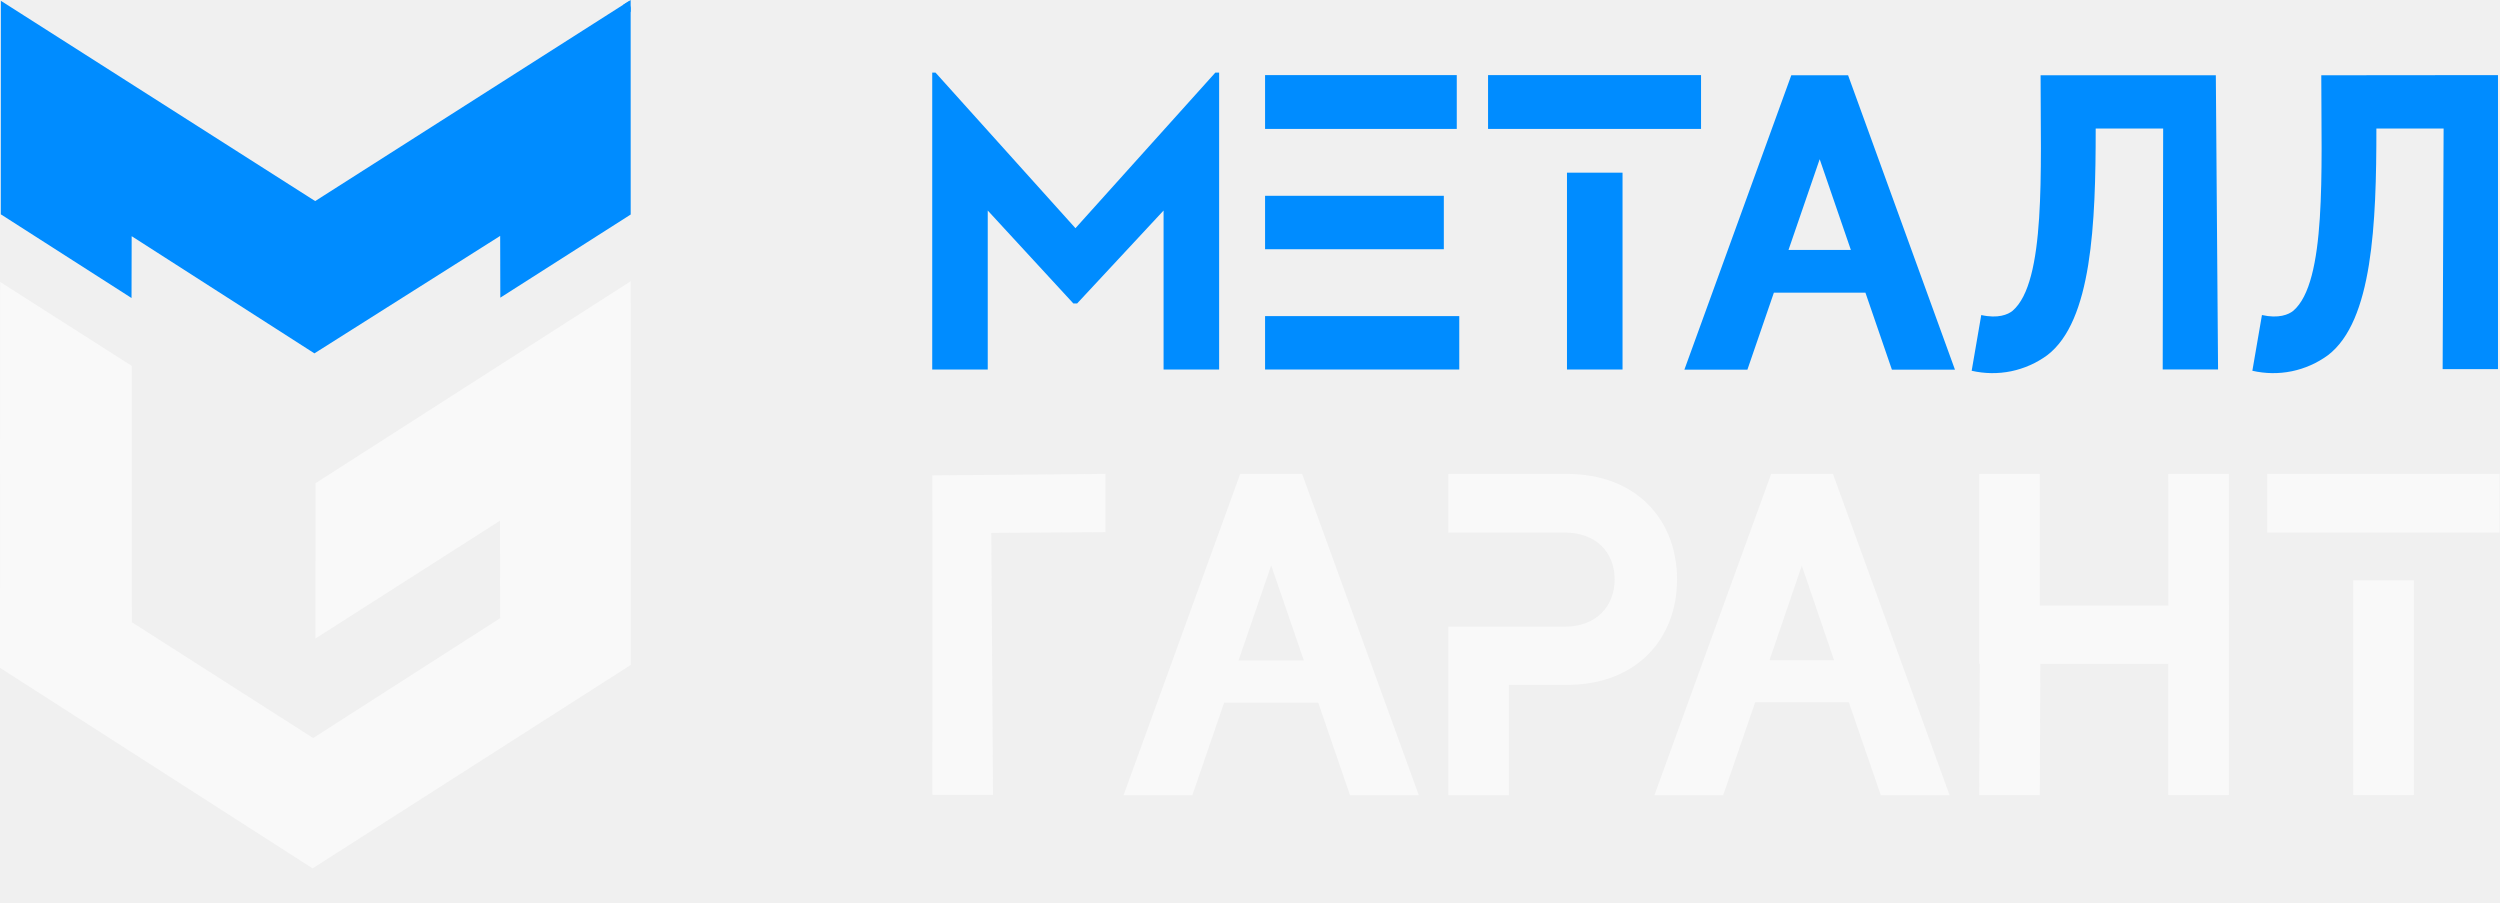
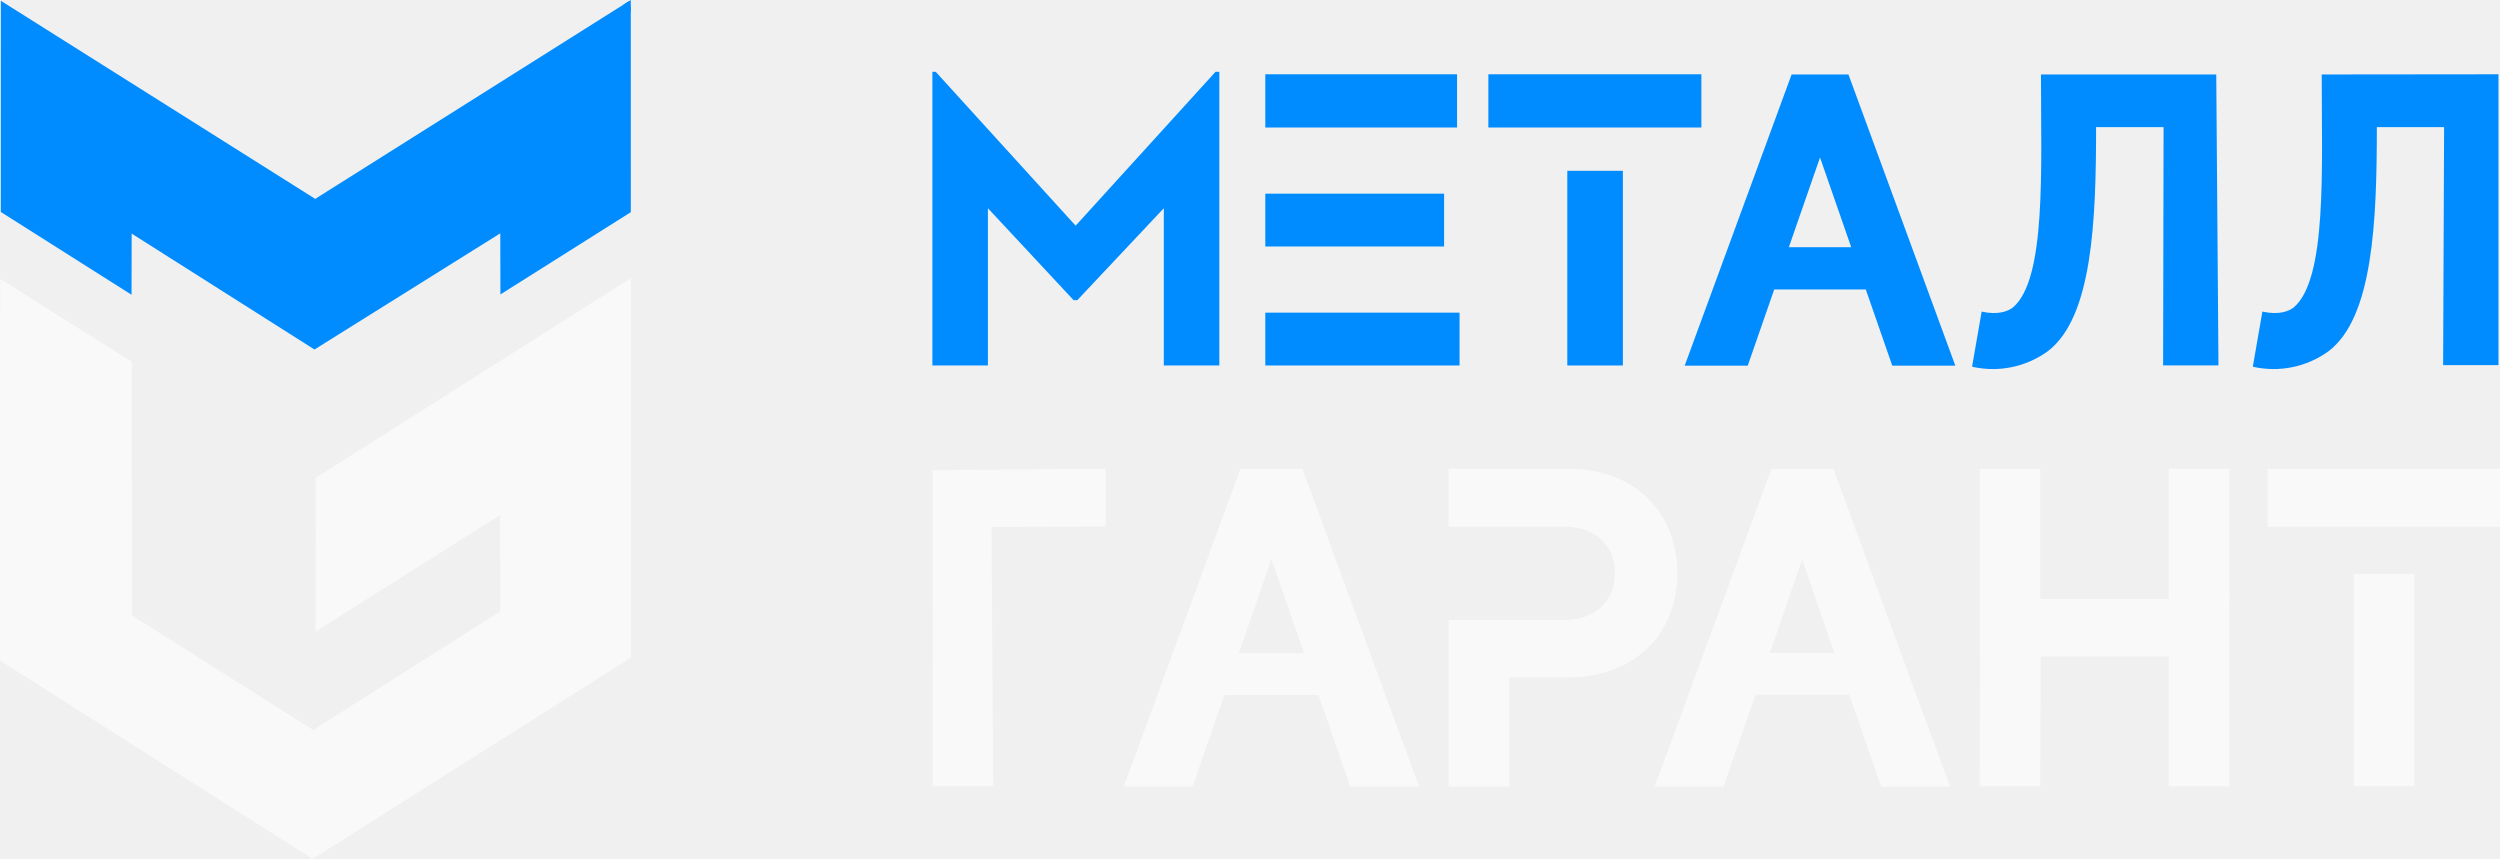
- <svg xmlns="http://www.w3.org/2000/svg" width="72" height="26" viewBox="0 0 72 26" fill="none">
+ <svg xmlns="http://www.w3.org/2000/svg" width="163" height="56" viewBox="0 0 163 56" fill="none">
  <g clip-path="url(#clip0)">
-     <path d="M66.853 2.168C66.853 4.918 67.009 8.127 66.046 8.951C65.913 9.06 65.625 9.181 65.144 9.073L64.868 10.678C65.242 10.764 65.629 10.769 66.005 10.692C66.38 10.614 66.735 10.457 67.045 10.23C68.332 9.248 68.44 6.439 68.44 3.701H70.376L70.348 10.631H71.942V2.163L66.853 2.168Z" fill="#008CFF" />
-     <path d="M58.769 2.168C58.769 4.918 58.925 8.127 57.962 8.951C57.83 9.06 57.541 9.181 57.06 9.073L56.784 10.678C57.158 10.764 57.545 10.769 57.921 10.692C58.296 10.614 58.651 10.457 58.961 10.23C60.248 9.248 60.356 6.439 60.356 3.701H62.299L62.286 10.641H63.88L63.816 2.168H58.769Z" fill="#008CFF" />
-     <path d="M53.225 2.168H51.589L48.51 10.647H50.325L51.088 8.428H53.724L54.487 10.647H56.303L53.225 2.168ZM51.509 7.198L52.407 4.585L53.305 7.198H51.509Z" fill="#008CFF" />
-     <path d="M45.129 10.642H46.729V4.973H45.129V10.642Z" fill="#008CFF" />
-     <path d="M42.856 2.163V3.713H48.99V2.163H42.856Z" fill="#008CFF" />
-     <path d="M41.955 2.163H36.434V3.713H41.955V2.163Z" fill="#008CFF" />
-     <path d="M41.582 5.639H36.434V7.178H41.582V5.639Z" fill="#008CFF" />
-     <path d="M36.434 9.104V10.642H42.027V9.104H36.434Z" fill="#008CFF" />
-     <path d="M35.002 2.091L30.973 6.572L26.943 2.091H26.848V10.642H28.447V6.063L30.913 8.74H31.021L33.511 6.063V10.642H35.111V2.091H35.002Z" fill="#008CFF" />
-     <path d="M67.774 22.897H69.52V16.713H67.774V22.897Z" fill="#F9F9F9" />
-     <path d="M65.295 13.648V15.338H71.987V13.648H65.295Z" fill="#F9F9F9" />
-     <path d="M62.447 13.648L62.449 17.555H64.194L64.193 13.648H62.447Z" fill="#F9F9F9" />
-     <path d="M58.746 17.44V13.648H57.001V19.119H62.447V22.897H64.192V17.44H58.746Z" fill="#F9F9F9" />
-     <path d="M57.001 22.897H58.746L58.762 18.994H57.017L57.001 22.897Z" fill="#F9F9F9" />
-     <path d="M52.789 13.648H51.01L47.647 22.901H49.628L50.549 20.226H53.246L54.167 22.901H56.148L52.789 13.648ZM50.962 19.013L51.892 16.291L52.821 19.013H50.962Z" fill="#F9F9F9" />
-     <path d="M45.114 13.648H41.712V15.338H45.071C45.95 15.338 46.502 15.893 46.502 16.687C46.502 17.48 45.95 18.048 45.071 18.048H41.712V22.901H43.457V19.726H45.111C47.158 19.726 48.299 18.378 48.299 16.687C48.299 14.996 47.158 13.648 45.111 13.648H45.114Z" fill="#F9F9F9" />
-     <path d="M37.502 13.648H35.718L32.359 22.901H34.34L35.255 20.237H37.965L38.88 22.901H40.861L37.502 13.652V13.648ZM35.669 19.022L36.61 16.284L37.551 19.022H35.669Z" fill="#F9F9F9" />
-     <path d="M26.854 22.892H28.599L28.549 15.347L31.835 15.326V13.648L26.852 13.691L26.854 22.892Z" fill="#F9F9F9" />
-     <path fill-rule="evenodd" clip-rule="evenodd" d="M3.795 10.538L3.797 17.92L9.019 21.256L14.405 17.803L14.399 14.996L9.085 18.389L9.088 13.916L18.166 8.099L18.168 19.149L9.003 25.009L0 19.233L0.005 8.121L3.795 10.538Z" fill="#F9F9F9" />
-     <path fill-rule="evenodd" clip-rule="evenodd" d="M9.077 5.791L18.106 0.037L18.163 0.222L18.164 6.178L14.409 8.573L14.405 6.794L9.055 10.177L3.792 6.802L3.788 8.583L0.023 6.172L0.025 0.217V0.023L9.077 5.791Z" fill="#008CFF" />
-     <path fill-rule="evenodd" clip-rule="evenodd" d="M17.948 0.138L18.162 0.352L18.163 0.193V0L17.948 0.138Z" fill="#008CFF" />
+     <path d="M151.376 4.855C151.376 11.013 151.731 18.198 149.551 20.043C149.25 20.286 148.597 20.558 147.508 20.316L146.883 23.91C147.729 24.103 148.606 24.113 149.457 23.94C150.307 23.767 151.11 23.415 151.812 22.907C154.726 20.708 154.97 14.418 154.97 8.287H159.355L159.292 23.805H162.901V4.843L151.376 4.855Z" fill="#008CFF" />
+     <path d="M133.071 4.855C133.071 11.013 133.426 18.198 131.246 20.043C130.945 20.286 130.292 20.558 129.204 20.316L128.578 23.91C129.424 24.103 130.302 24.113 131.152 23.94C132.002 23.767 132.805 23.415 133.507 22.907C136.422 20.708 136.665 14.418 136.665 8.287H141.065L141.035 23.826H144.644L144.5 4.855H133.071Z" fill="#008CFF" />
+     <path d="M120.519 4.855H116.813L109.842 23.841H113.953L115.679 18.872H121.649L123.376 23.841H127.487L120.519 4.855ZM116.633 16.117L118.666 10.267L120.699 16.117H116.633Z" fill="#008CFF" />
+     <path d="M102.188 23.829H105.812V11.136H102.188V23.829Z" fill="#008CFF" />
+     <path d="M97.041 4.843V8.314H110.93V4.843H97.041Z" fill="#008CFF" />
+     <path d="M95 4.843H82.498V8.314H95V4.843Z" fill="#008CFF" />
+     <path d="M94.155 12.627H82.498V16.072H94.155V12.627Z" fill="#008CFF" />
+     <path d="M82.498 20.385V23.829H95.163V20.385H82.498Z" fill="#008CFF" />
+     <path d="M79.254 4.681L70.132 14.715L61.008 4.681H60.791V23.829H64.412V13.577L69.997 19.57H70.241L75.88 13.577V23.829H79.501V4.681H79.254Z" fill="#008CFF" />
+     <path d="M153.463 51.271H157.415V37.424H153.463V51.271Z" fill="#F9F9F9" />
+     <path d="M147.848 30.56V34.345H163V30.56H147.848Z" fill="#F9F9F9" />
+     <path d="M141.4 30.56L141.403 39.308H145.355L145.352 30.56H141.4Z" fill="#F9F9F9" />
+     <path d="M133.02 39.051V30.56H129.068V42.81H141.399V51.271H145.351V39.051H133.02Z" fill="#F9F9F9" />
+     <path d="M129.068 51.271H133.02L133.056 42.531H129.104L129.068 51.271Z" fill="#F9F9F9" />
+     <path d="M119.532 30.56H115.502L107.887 51.28H112.374L114.458 45.29H120.567L122.651 51.28H127.138L119.532 30.56ZM115.394 42.573L117.499 36.478L119.604 42.573H115.394Z" fill="#F9F9F9" />
+     <path d="M102.152 30.56H94.449V34.345H102.055C104.046 34.345 105.294 35.588 105.294 37.364C105.294 39.141 104.046 40.414 102.055 40.414H94.449V51.28H98.401V44.169H102.146C106.78 44.169 109.364 41.15 109.364 37.364C109.364 33.579 106.78 30.56 102.146 30.56H102.152Z" fill="#F9F9F9" />
+     <path d="M84.917 30.56H80.878L73.272 51.28H77.756L79.828 45.314H85.963L88.035 51.28H92.523L84.917 30.569V30.56ZM80.766 42.594L82.896 36.463L85.028 42.594H80.766Z" fill="#F9F9F9" />
+     <path d="M60.807 51.259H64.759L64.644 34.363L72.085 34.319V30.56L60.801 30.655L60.807 51.259Z" fill="#F9F9F9" />
+     <path fill-rule="evenodd" clip-rule="evenodd" d="M8.593 23.596L8.599 40.126L20.421 47.596L32.617 39.865L32.605 33.578L20.572 41.177L20.578 31.161L41.134 18.136L41.137 42.878L20.385 56L0 43.067L0.012 18.183L8.593 23.596Z" fill="#F9F9F9" />
+     <path fill-rule="evenodd" clip-rule="evenodd" d="M20.552 12.967L40.998 0.082L41.127 0.498L41.13 13.833L32.627 19.197L32.618 15.213L20.504 22.788L8.585 15.231L8.576 19.218L0.053 13.821L0.056 0.486V0.052L20.552 12.967Z" fill="#008CFF" />
+     <path fill-rule="evenodd" clip-rule="evenodd" d="M40.641 0.308L41.125 0.788L41.128 0.431V0L40.641 0.308Z" fill="#008CFF" />
  </g>
  <defs>
    <clipPath id="clip0">
-       <rect width="71.986" height="25.009" fill="white" />
+       <rect width="163" height="56" fill="white" />
    </clipPath>
  </defs>
</svg>
